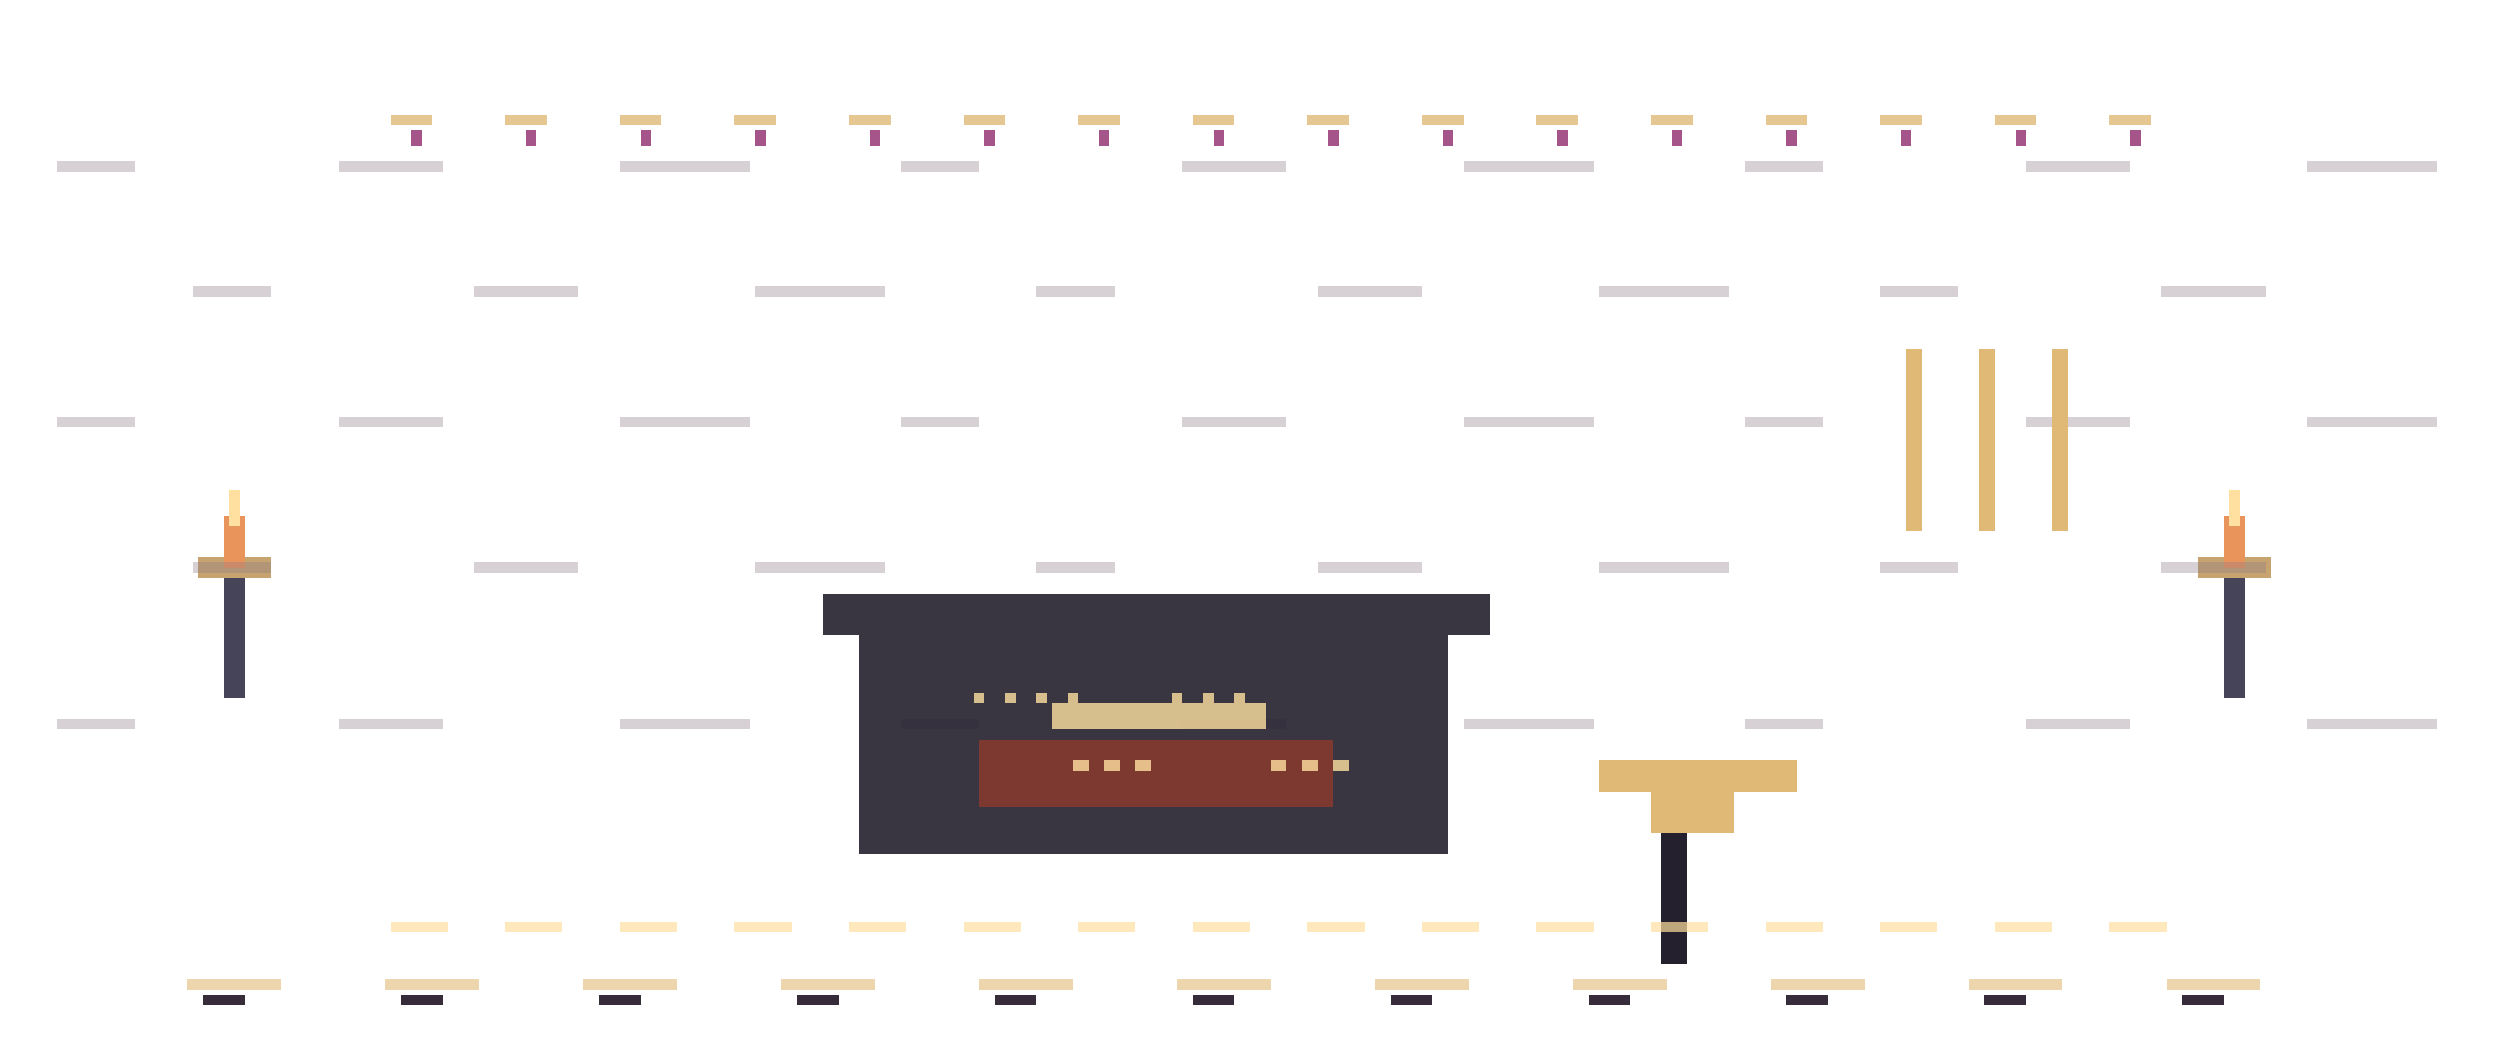
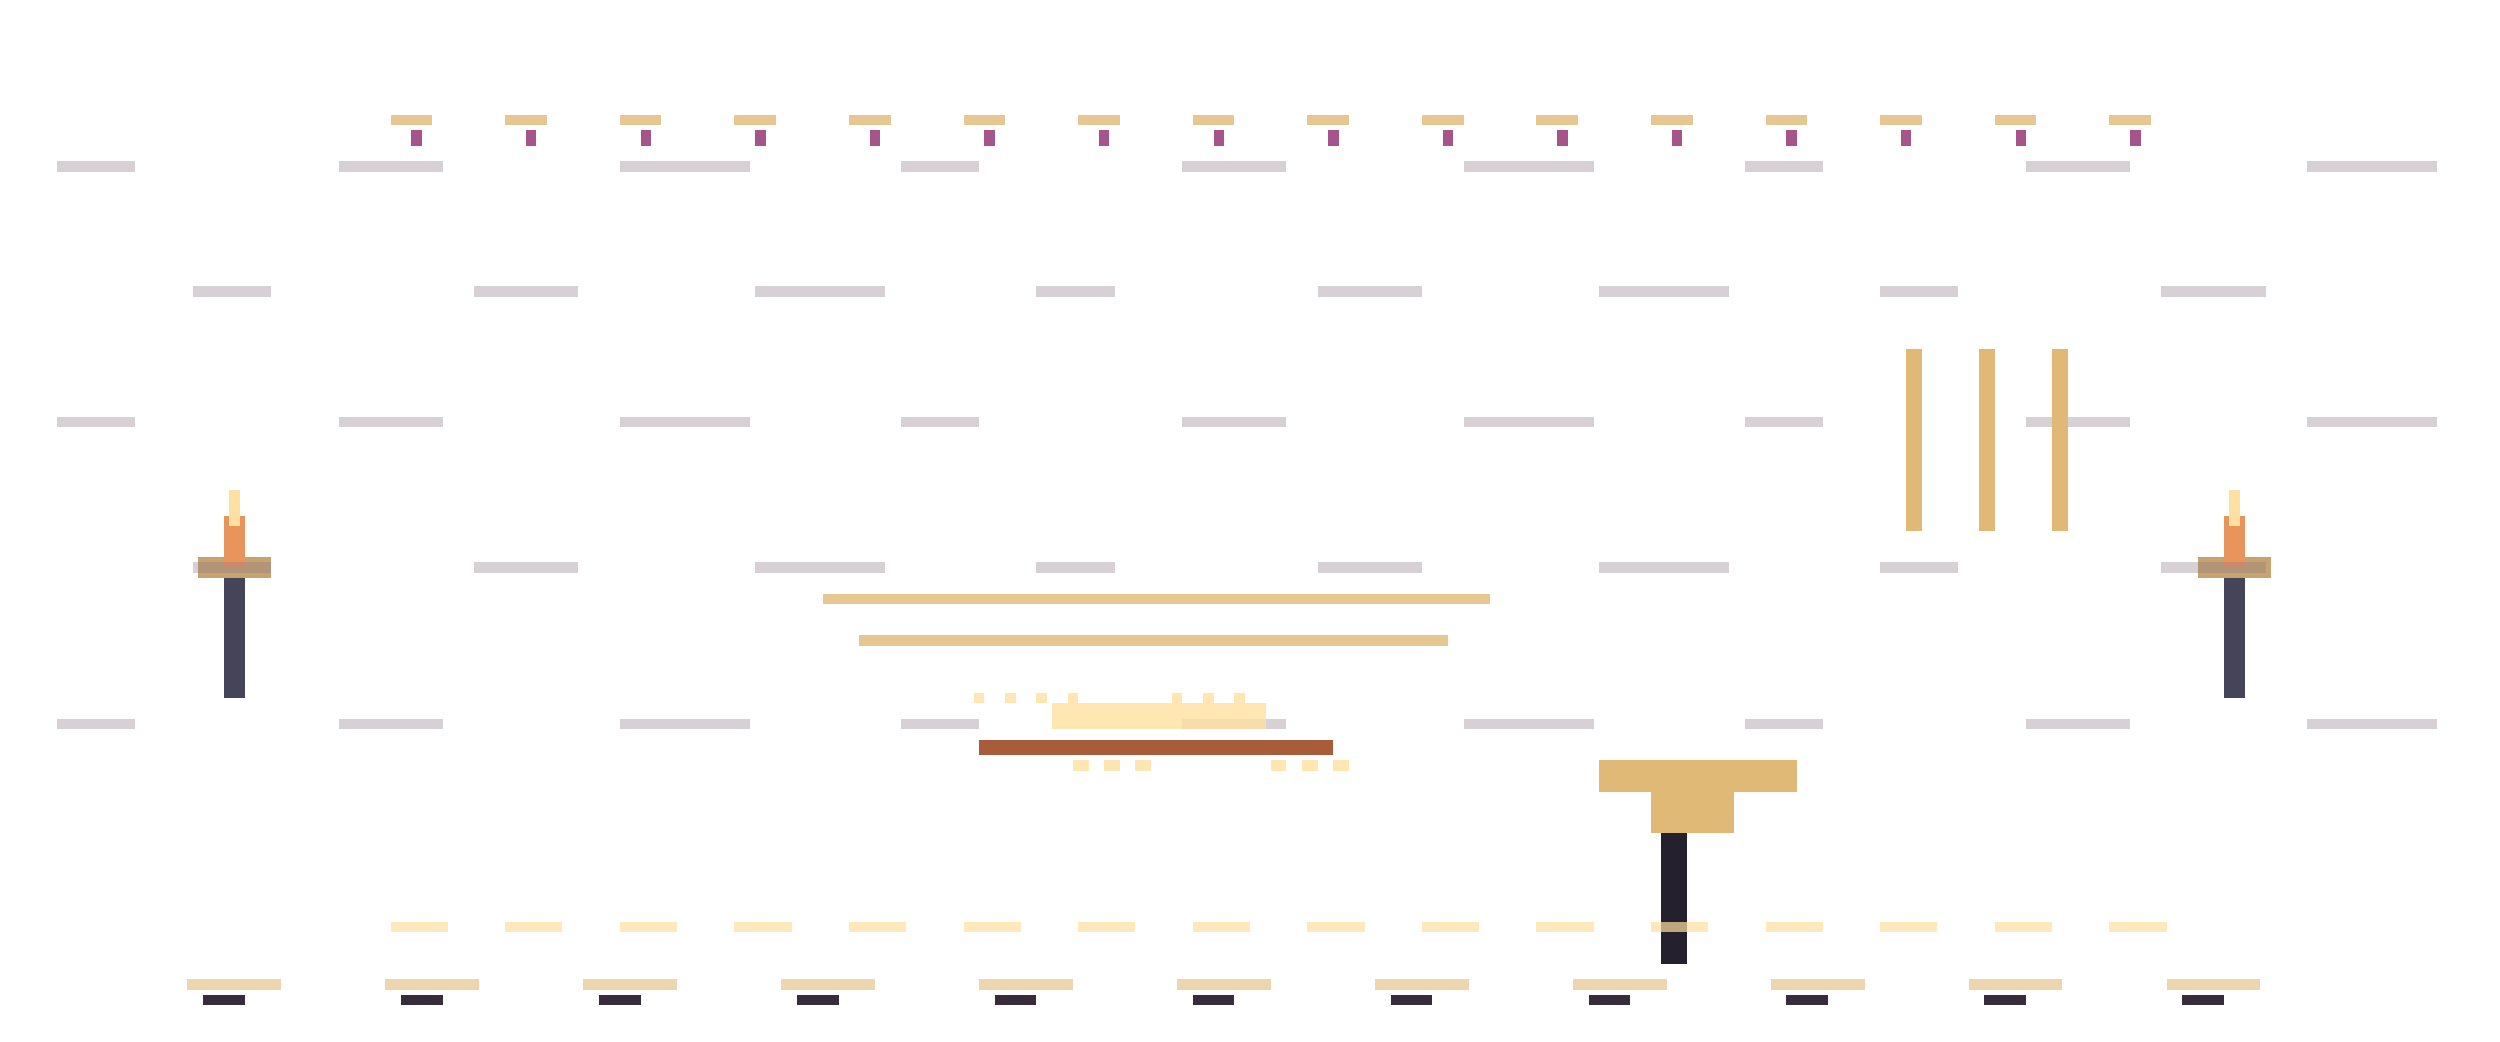
<svg xmlns="http://www.w3.org/2000/svg" viewBox="0 0 480 200" shape-rendering="crispEdges">
  <rect x="43" y="107" width="4" height="27" fill="#454459" />
  <rect x="38" y="107" width="14" height="4" fill="#c7a46f" />
  <rect x="43" y="99" width="4" height="10" fill="#e9945b" />
  <rect x="44" y="94" width="2" height="7" fill="#ffe0a0" />
  <rect x="427" y="107" width="4" height="27" fill="#454459" />
  <rect x="422" y="107" width="14" height="4" fill="#c7a46f" />
  <rect x="427" y="99" width="4" height="10" fill="#e9945b" />
  <rect x="428" y="94" width="2" height="7" fill="#ffe0a0" />
  <rect x="11" y="31" width="15" height="2" fill="#8b7583" opacity=".34" />
  <rect x="65" y="31" width="20" height="2" fill="#8b7583" opacity=".34" />
  <rect x="119" y="31" width="25" height="2" fill="#8b7583" opacity=".34" />
  <rect x="173" y="31" width="15" height="2" fill="#8b7583" opacity=".34" />
  <rect x="227" y="31" width="20" height="2" fill="#8b7583" opacity=".34" />
  <rect x="281" y="31" width="25" height="2" fill="#8b7583" opacity=".34" />
  <rect x="335" y="31" width="15" height="2" fill="#8b7583" opacity=".34" />
  <rect x="389" y="31" width="20" height="2" fill="#8b7583" opacity=".34" />
  <rect x="443" y="31" width="25" height="2" fill="#8b7583" opacity=".34" />
  <rect x="37" y="55" width="15" height="2" fill="#8b7583" opacity=".34" />
  <rect x="91" y="55" width="20" height="2" fill="#8b7583" opacity=".34" />
  <rect x="145" y="55" width="25" height="2" fill="#8b7583" opacity=".34" />
  <rect x="199" y="55" width="15" height="2" fill="#8b7583" opacity=".34" />
  <rect x="253" y="55" width="20" height="2" fill="#8b7583" opacity=".34" />
  <rect x="307" y="55" width="25" height="2" fill="#8b7583" opacity=".34" />
  <rect x="361" y="55" width="15" height="2" fill="#8b7583" opacity=".34" />
  <rect x="415" y="55" width="20" height="2" fill="#8b7583" opacity=".34" />
  <rect x="11" y="80" width="15" height="2" fill="#8b7583" opacity=".34" />
  <rect x="65" y="80" width="20" height="2" fill="#8b7583" opacity=".34" />
  <rect x="119" y="80" width="25" height="2" fill="#8b7583" opacity=".34" />
  <rect x="173" y="80" width="15" height="2" fill="#8b7583" opacity=".34" />
  <rect x="227" y="80" width="20" height="2" fill="#8b7583" opacity=".34" />
  <rect x="281" y="80" width="25" height="2" fill="#8b7583" opacity=".34" />
  <rect x="335" y="80" width="15" height="2" fill="#8b7583" opacity=".34" />
  <rect x="389" y="80" width="20" height="2" fill="#8b7583" opacity=".34" />
  <rect x="443" y="80" width="25" height="2" fill="#8b7583" opacity=".34" />
  <rect x="37" y="108" width="15" height="2" fill="#8b7583" opacity=".34" />
  <rect x="91" y="108" width="20" height="2" fill="#8b7583" opacity=".34" />
  <rect x="145" y="108" width="25" height="2" fill="#8b7583" opacity=".34" />
  <rect x="199" y="108" width="15" height="2" fill="#8b7583" opacity=".34" />
  <rect x="253" y="108" width="20" height="2" fill="#8b7583" opacity=".34" />
  <rect x="307" y="108" width="25" height="2" fill="#8b7583" opacity=".34" />
  <rect x="361" y="108" width="15" height="2" fill="#8b7583" opacity=".34" />
  <rect x="415" y="108" width="20" height="2" fill="#8b7583" opacity=".34" />
  <rect x="11" y="138" width="15" height="2" fill="#8b7583" opacity=".34" />
  <rect x="65" y="138" width="20" height="2" fill="#8b7583" opacity=".34" />
  <rect x="119" y="138" width="25" height="2" fill="#8b7583" opacity=".34" />
  <rect x="173" y="138" width="15" height="2" fill="#8b7583" opacity=".34" />
  <rect x="227" y="138" width="20" height="2" fill="#8b7583" opacity=".34" />
  <rect x="281" y="138" width="25" height="2" fill="#8b7583" opacity=".34" />
  <rect x="335" y="138" width="15" height="2" fill="#8b7583" opacity=".34" />
  <rect x="389" y="138" width="20" height="2" fill="#8b7583" opacity=".34" />
  <rect x="443" y="138" width="25" height="2" fill="#8b7583" opacity=".34" />
  <rect x="36" y="188" width="18" height="2" fill="#e1b976" opacity=".6" />
  <rect x="39" y="191" width="8" height="2" fill="#372c39" />
  <rect x="74" y="188" width="18" height="2" fill="#e1b976" opacity=".6" />
  <rect x="77" y="191" width="8" height="2" fill="#372c39" />
  <rect x="112" y="188" width="18" height="2" fill="#e1b976" opacity=".6" />
  <rect x="115" y="191" width="8" height="2" fill="#372c39" />
  <rect x="150" y="188" width="18" height="2" fill="#e1b976" opacity=".6" />
  <rect x="153" y="191" width="8" height="2" fill="#372c39" />
  <rect x="188" y="188" width="18" height="2" fill="#e1b976" opacity=".6" />
  <rect x="191" y="191" width="8" height="2" fill="#372c39" />
  <rect x="226" y="188" width="18" height="2" fill="#e1b976" opacity=".6" />
  <rect x="229" y="191" width="8" height="2" fill="#372c39" />
  <rect x="264" y="188" width="18" height="2" fill="#e1b976" opacity=".6" />
  <rect x="267" y="191" width="8" height="2" fill="#372c39" />
  <rect x="302" y="188" width="18" height="2" fill="#e1b976" opacity=".6" />
  <rect x="305" y="191" width="8" height="2" fill="#372c39" />
  <rect x="340" y="188" width="18" height="2" fill="#e1b976" opacity=".6" />
  <rect x="343" y="191" width="8" height="2" fill="#372c39" />
  <rect x="378" y="188" width="18" height="2" fill="#e1b976" opacity=".6" />
  <rect x="381" y="191" width="8" height="2" fill="#372c39" />
  <rect x="416" y="188" width="18" height="2" fill="#e1b976" opacity=".6" />
  <rect x="419" y="191" width="8" height="2" fill="#372c39" />
-   <path d="M158 114h128v8H158zM165 122h113v42H165z" fill="#24202d" opacity=".9" />
-   <rect x="188" y="142" width="68" height="13" fill="#7d382f" />
+   <path d="M158 114h128v2H158zM165 122h113v2H165z" fill="#e1b976" opacity=".8" />
+   <rect x="188" y="142" width="68" height="3" fill="#a95c39" />
  <rect x="202" y="135" width="41" height="5" fill="#ffe0a0" opacity=".8" />
  <path d="M307 146h38v6h-12v8h-16v-8h-10z" fill="#e1b976" />
  <rect x="319" y="160" width="5" height="25" fill="#24202d" />
  <rect x="187" y="133" width="2" height="2" fill="#ffe0a0" opacity=".8" />
  <rect x="206" y="146" width="3" height="2" fill="#ffe0a0" opacity=".8" />
  <rect x="225" y="133" width="2" height="2" fill="#ffe0a0" opacity=".8" />
  <rect x="244" y="146" width="3" height="2" fill="#ffe0a0" opacity=".8" />
  <rect x="193" y="133" width="2" height="2" fill="#ffe0a0" opacity=".8" />
  <rect x="212" y="146" width="3" height="2" fill="#ffe0a0" opacity=".8" />
  <rect x="231" y="133" width="2" height="2" fill="#ffe0a0" opacity=".8" />
  <rect x="250" y="146" width="3" height="2" fill="#ffe0a0" opacity=".8" />
  <rect x="199" y="133" width="2" height="2" fill="#ffe0a0" opacity=".8" />
  <rect x="218" y="146" width="3" height="2" fill="#ffe0a0" opacity=".8" />
  <rect x="237" y="133" width="2" height="2" fill="#ffe0a0" opacity=".8" />
  <rect x="256" y="146" width="3" height="2" fill="#ffe0a0" opacity=".8" />
  <rect x="205" y="133" width="2" height="2" fill="#ffe0a0" opacity=".8" />
  <path d="M366 67v35h3V67z" fill="#e1b976" />
  <path d="M380 67v35h3V67z" fill="#e1b976" />
  <path d="M394 67v35h3V67z" fill="#e1b976" />
  <rect x="75" y="22" width="8" height="2" fill="#e1b976" opacity=".8" />
  <rect x="79" y="25" width="2" height="3" fill="#a6558a" />
  <rect x="75" y="177" width="11" height="2" fill="#ffe0a0" opacity=".7" />
  <rect x="97" y="22" width="8" height="2" fill="#e1b976" opacity=".8" />
  <rect x="101" y="25" width="2" height="3" fill="#a6558a" />
  <rect x="97" y="177" width="11" height="2" fill="#ffe0a0" opacity=".7" />
  <rect x="119" y="22" width="8" height="2" fill="#e1b976" opacity=".8" />
  <rect x="123" y="25" width="2" height="3" fill="#a6558a" />
  <rect x="119" y="177" width="11" height="2" fill="#ffe0a0" opacity=".7" />
  <rect x="141" y="22" width="8" height="2" fill="#e1b976" opacity=".8" />
  <rect x="145" y="25" width="2" height="3" fill="#a6558a" />
  <rect x="141" y="177" width="11" height="2" fill="#ffe0a0" opacity=".7" />
  <rect x="163" y="22" width="8" height="2" fill="#e1b976" opacity=".8" />
  <rect x="167" y="25" width="2" height="3" fill="#a6558a" />
  <rect x="163" y="177" width="11" height="2" fill="#ffe0a0" opacity=".7" />
  <rect x="185" y="22" width="8" height="2" fill="#e1b976" opacity=".8" />
  <rect x="189" y="25" width="2" height="3" fill="#a6558a" />
  <rect x="185" y="177" width="11" height="2" fill="#ffe0a0" opacity=".7" />
  <rect x="207" y="22" width="8" height="2" fill="#e1b976" opacity=".8" />
  <rect x="211" y="25" width="2" height="3" fill="#a6558a" />
  <rect x="207" y="177" width="11" height="2" fill="#ffe0a0" opacity=".7" />
  <rect x="229" y="22" width="8" height="2" fill="#e1b976" opacity=".8" />
  <rect x="233" y="25" width="2" height="3" fill="#a6558a" />
  <rect x="229" y="177" width="11" height="2" fill="#ffe0a0" opacity=".7" />
  <rect x="251" y="22" width="8" height="2" fill="#e1b976" opacity=".8" />
  <rect x="255" y="25" width="2" height="3" fill="#a6558a" />
  <rect x="251" y="177" width="11" height="2" fill="#ffe0a0" opacity=".7" />
  <rect x="273" y="22" width="8" height="2" fill="#e1b976" opacity=".8" />
  <rect x="277" y="25" width="2" height="3" fill="#a6558a" />
  <rect x="273" y="177" width="11" height="2" fill="#ffe0a0" opacity=".7" />
  <rect x="295" y="22" width="8" height="2" fill="#e1b976" opacity=".8" />
  <rect x="299" y="25" width="2" height="3" fill="#a6558a" />
  <rect x="295" y="177" width="11" height="2" fill="#ffe0a0" opacity=".7" />
  <rect x="317" y="22" width="8" height="2" fill="#e1b976" opacity=".8" />
  <rect x="321" y="25" width="2" height="3" fill="#a6558a" />
  <rect x="317" y="177" width="11" height="2" fill="#ffe0a0" opacity=".7" />
  <rect x="339" y="22" width="8" height="2" fill="#e1b976" opacity=".8" />
  <rect x="343" y="25" width="2" height="3" fill="#a6558a" />
  <rect x="339" y="177" width="11" height="2" fill="#ffe0a0" opacity=".7" />
  <rect x="361" y="22" width="8" height="2" fill="#e1b976" opacity=".8" />
  <rect x="365" y="25" width="2" height="3" fill="#a6558a" />
  <rect x="361" y="177" width="11" height="2" fill="#ffe0a0" opacity=".7" />
  <rect x="383" y="22" width="8" height="2" fill="#e1b976" opacity=".8" />
  <rect x="387" y="25" width="2" height="3" fill="#a6558a" />
  <rect x="383" y="177" width="11" height="2" fill="#ffe0a0" opacity=".7" />
  <rect x="405" y="22" width="8" height="2" fill="#e1b976" opacity=".8" />
  <rect x="409" y="25" width="2" height="3" fill="#a6558a" />
  <rect x="405" y="177" width="11" height="2" fill="#ffe0a0" opacity=".7" />
</svg>
